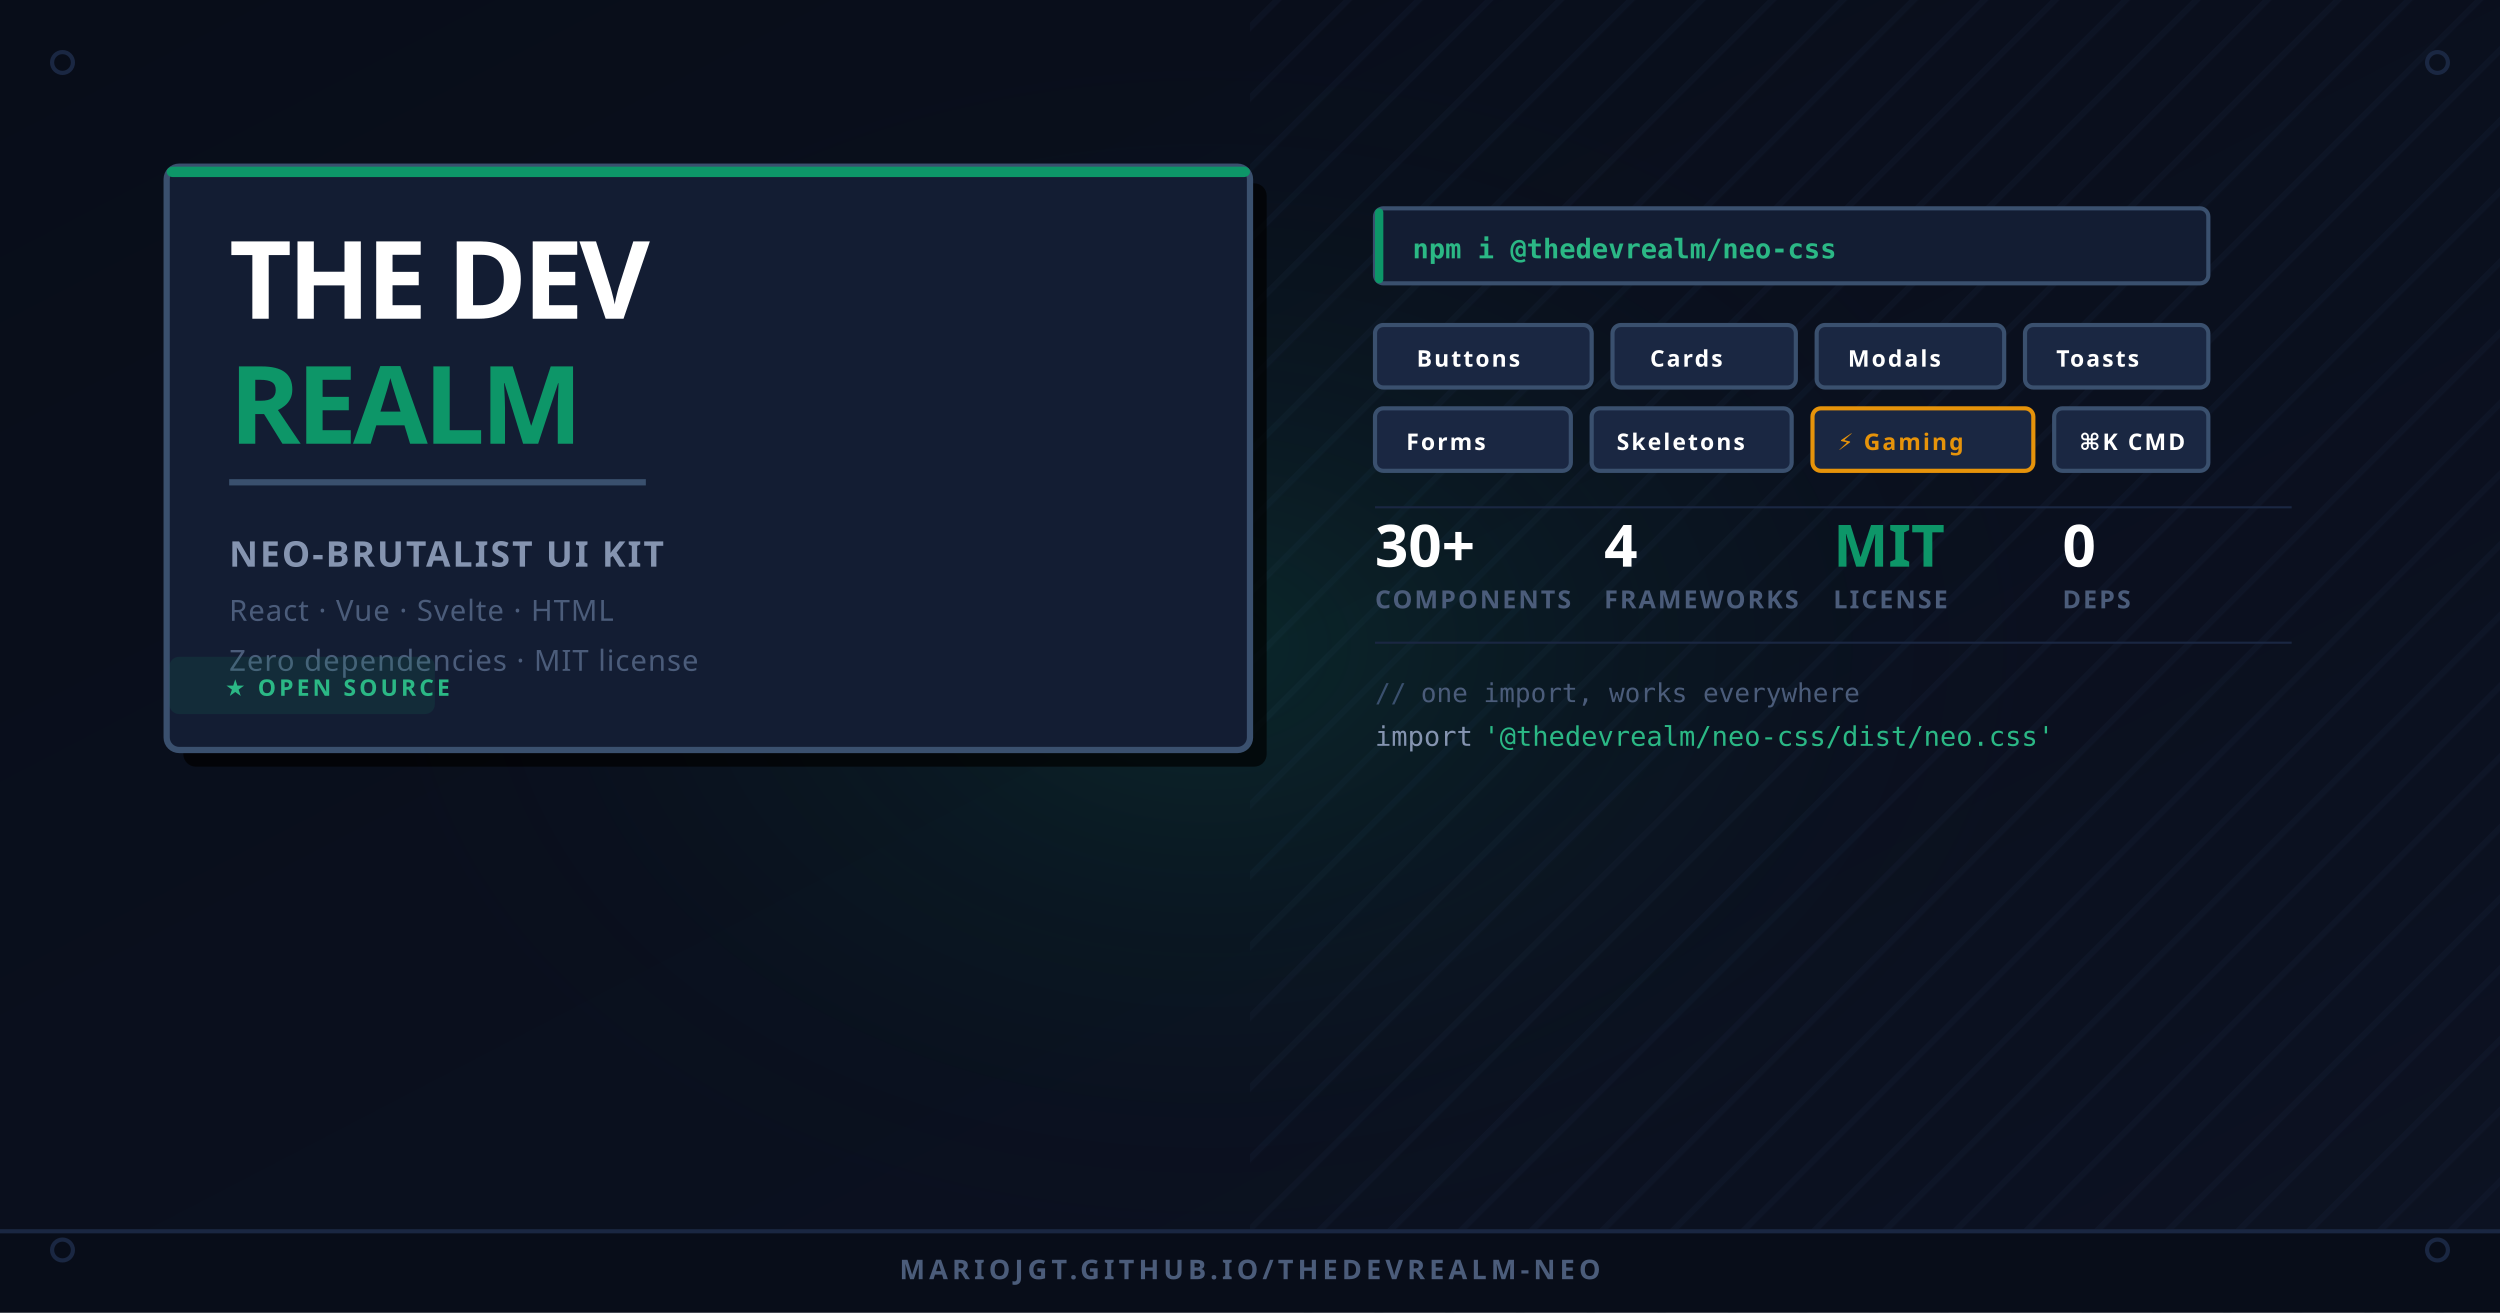
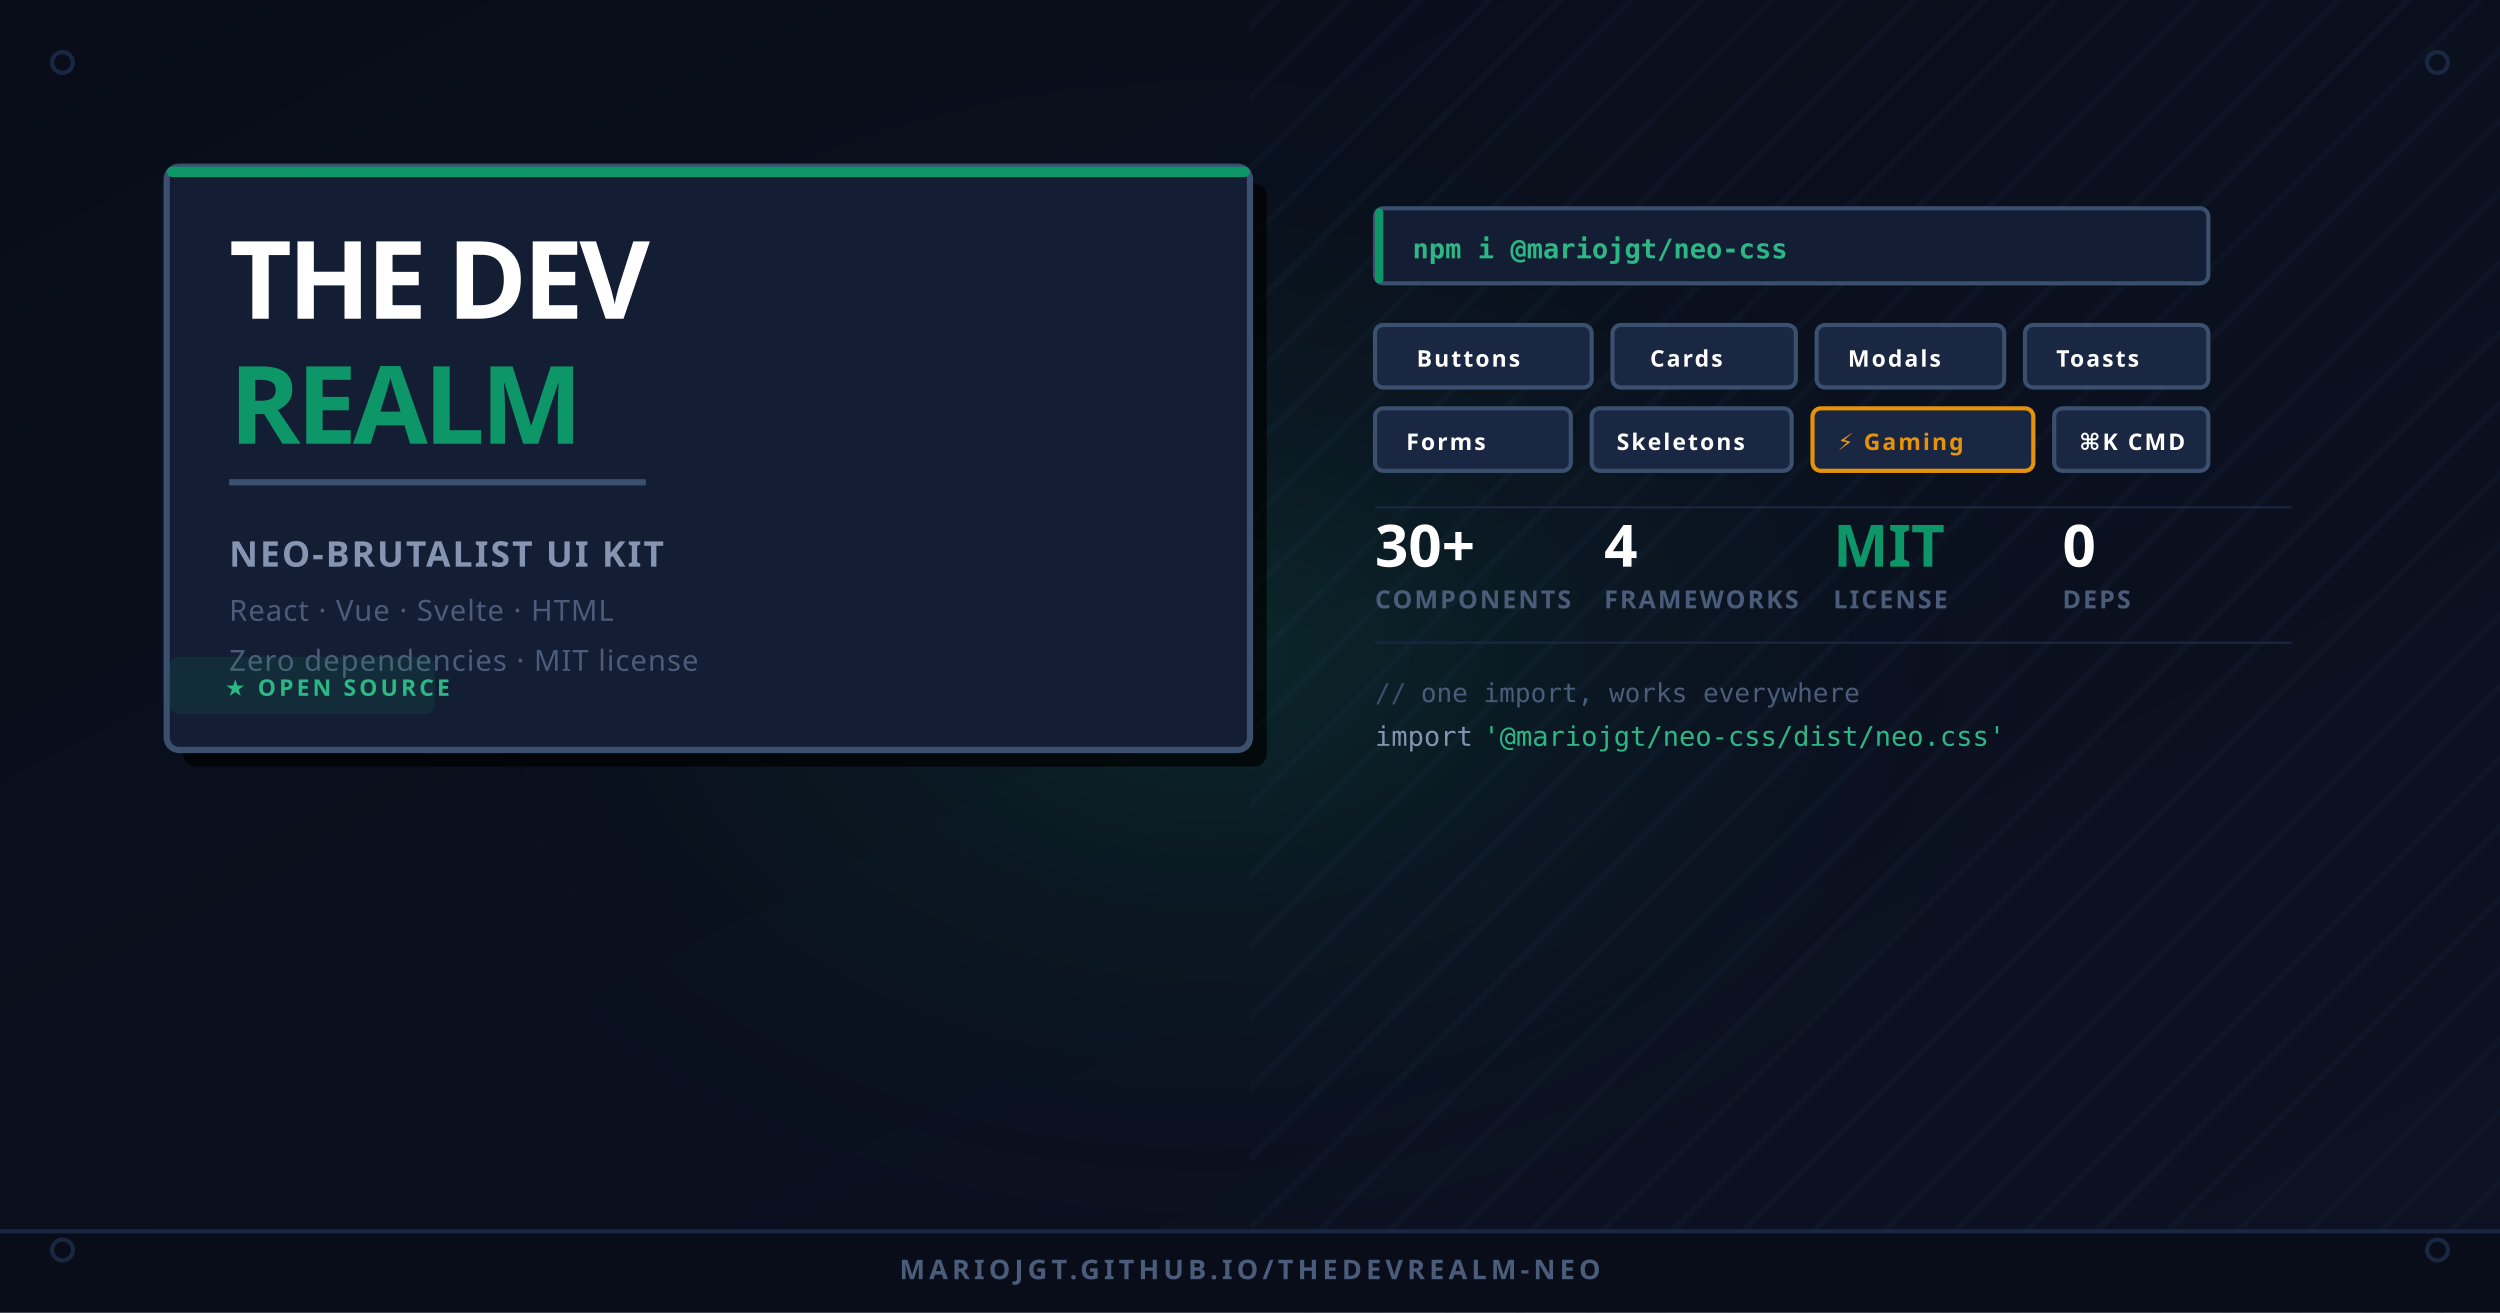
<svg xmlns="http://www.w3.org/2000/svg" width="1200" height="630" viewBox="0 0 1200 630">
  <defs>
    <linearGradient id="bg" x1="0" y1="0" x2="1" y2="1">
      <stop offset="0%" stop-color="#080d19" />
      <stop offset="100%" stop-color="#0c1222" />
    </linearGradient>
    <radialGradient id="glow" cx="50%" cy="50%" r="50%">
      <stop offset="0%" stop-color="#0d9668" stop-opacity="0.18" />
      <stop offset="100%" stop-color="#080d19" stop-opacity="0" />
    </radialGradient>
    <pattern id="stripes" patternUnits="userSpaceOnUse" width="24" height="24" patternTransform="rotate(45)">
      <rect width="3" height="24" fill="#1a2742" opacity="0.5" />
    </pattern>
  </defs>
  <rect width="1200" height="630" fill="url(#bg)" />
  <rect x="600" y="0" width="600" height="630" fill="url(#stripes)" opacity="0.4" />
  <ellipse cx="580" cy="310" rx="420" ry="300" fill="url(#glow)" />
  <rect x="88" y="88" width="520" height="280" rx="6" fill="#000" opacity="0.7" />
  <rect x="80" y="80" width="520" height="280" rx="6" fill="#131d33" stroke="#3a506e" stroke-width="3" />
  <rect x="80" y="80" width="520" height="5" rx="3" fill="#0d9668" />
  <text x="110" y="153" font-family="ui-sans-serif,system-ui,sans-serif" font-size="52" font-weight="900" fill="#ffffff" letter-spacing="-2">THE DEV</text>
  <text x="110" y="213" font-family="ui-sans-serif,system-ui,sans-serif" font-size="52" font-weight="900" fill="#0d9668" letter-spacing="-2">REALM</text>
  <rect x="110" y="230" width="200" height="3" fill="#3a506e" />
  <text x="110" y="272" font-family="ui-sans-serif,system-ui,sans-serif" font-size="17" font-weight="600" fill="#8594b0" letter-spacing="1">NEO-BRUTALIST UI KIT</text>
  <text x="110" y="298" font-family="ui-sans-serif,system-ui,sans-serif" font-size="14" font-weight="400" fill="#4b5c7a" letter-spacing="0.5">React · Vue · Svelte · HTML</text>
  <text x="110" y="322" font-family="ui-sans-serif,system-ui,sans-serif" font-size="14" font-weight="400" fill="#4b5c7a" letter-spacing="0.5">Zero dependencies · MIT license</text>
  <rect x="82" y="316" width="126" height="26" rx="4" fill="#0d9668" opacity="0.12" stroke="#0d9668" stroke-width="1.5" />
  <text x="108" y="334" font-family="ui-sans-serif,system-ui,sans-serif" font-size="11" font-weight="800" fill="#2bb885" letter-spacing="1.5">★ OPEN SOURCE</text>
  <rect x="660" y="100" width="400" height="36" rx="4" fill="#131d33" stroke="#3a506e" stroke-width="2" />
  <rect x="660" y="100" width="4" height="36" rx="2" fill="#0d9668" />
-   <text x="678" y="124" font-family="ui-monospace,'SFMono-Regular',monospace" font-size="13" fill="#2bb885" font-weight="700">npm i @thedevrealm/neo-css</text>
+   <text x="678" y="124" font-family="ui-monospace,'SFMono-Regular',monospace" font-size="13" fill="#2bb885" font-weight="700">npm i @mariojgt/neo-css</text>
  <rect x="660" y="156" width="104" height="30" rx="4" fill="#1a2742" stroke="#3a506e" stroke-width="2" />
  <text x="680" y="176" font-family="ui-sans-serif,system-ui,sans-serif" font-size="11" font-weight="800" fill="#ffffff" letter-spacing="1">Buttons</text>
  <rect x="774" y="156" width="88" height="30" rx="4" fill="#1a2742" stroke="#3a506e" stroke-width="2" />
  <text x="792" y="176" font-family="ui-sans-serif,system-ui,sans-serif" font-size="11" font-weight="800" fill="#ffffff" letter-spacing="1">Cards</text>
  <rect x="872" y="156" width="90" height="30" rx="4" fill="#1a2742" stroke="#3a506e" stroke-width="2" />
  <text x="887" y="176" font-family="ui-sans-serif,system-ui,sans-serif" font-size="11" font-weight="800" fill="#ffffff" letter-spacing="1">Modals</text>
  <rect x="972" y="156" width="88" height="30" rx="4" fill="#1a2742" stroke="#3a506e" stroke-width="2" />
  <text x="987" y="176" font-family="ui-sans-serif,system-ui,sans-serif" font-size="11" font-weight="800" fill="#ffffff" letter-spacing="1">Toasts</text>
  <rect x="660" y="196" width="94" height="30" rx="4" fill="#1a2742" stroke="#3a506e" stroke-width="2" />
  <text x="675" y="216" font-family="ui-sans-serif,system-ui,sans-serif" font-size="11" font-weight="800" fill="#ffffff" letter-spacing="1">Forms</text>
  <rect x="764" y="196" width="96" height="30" rx="4" fill="#1a2742" stroke="#3a506e" stroke-width="2" />
  <text x="776" y="216" font-family="ui-sans-serif,system-ui,sans-serif" font-size="11" font-weight="800" fill="#ffffff" letter-spacing="1">Skeletons</text>
  <rect x="870" y="196" width="106" height="30" rx="4" fill="#1a2742" stroke="#e6930a" stroke-width="2" />
  <text x="882" y="216" font-family="ui-sans-serif,system-ui,sans-serif" font-size="11" font-weight="800" fill="#e6930a" letter-spacing="1">⚡ Gaming</text>
  <rect x="986" y="196" width="74" height="30" rx="4" fill="#1a2742" stroke="#3a506e" stroke-width="2" />
  <text x="998" y="216" font-family="ui-sans-serif,system-ui,sans-serif" font-size="11" font-weight="800" fill="#ffffff" letter-spacing="1">⌘K CMD</text>
  <rect x="660" y="243" width="440" height="1" fill="#1a2742" />
  <text x="660" y="272" font-family="ui-sans-serif,system-ui,sans-serif" font-size="28" font-weight="900" fill="#ffffff">30+</text>
  <text x="660" y="292" font-family="ui-sans-serif,system-ui,sans-serif" font-size="12" font-weight="600" fill="#4b5c7a" letter-spacing="1">COMPONENTS</text>
  <text x="770" y="272" font-family="ui-sans-serif,system-ui,sans-serif" font-size="28" font-weight="900" fill="#ffffff">4</text>
  <text x="770" y="292" font-family="ui-sans-serif,system-ui,sans-serif" font-size="12" font-weight="600" fill="#4b5c7a" letter-spacing="1">FRAMEWORKS</text>
  <text x="880" y="272" font-family="ui-sans-serif,system-ui,sans-serif" font-size="28" font-weight="900" fill="#0d9668">MIT</text>
  <text x="880" y="292" font-family="ui-sans-serif,system-ui,sans-serif" font-size="12" font-weight="600" fill="#4b5c7a" letter-spacing="1">LICENSE</text>
  <text x="990" y="272" font-family="ui-sans-serif,system-ui,sans-serif" font-size="28" font-weight="900" fill="#ffffff">0</text>
  <text x="990" y="292" font-family="ui-sans-serif,system-ui,sans-serif" font-size="12" font-weight="600" fill="#4b5c7a" letter-spacing="1">DEPS</text>
  <rect x="660" y="308" width="440" height="1" fill="#1a2742" />
  <text x="660" y="337" font-family="ui-monospace,'SFMono-Regular',monospace" font-size="12.5" fill="#3a506e">//</text>
  <text x="682" y="337" font-family="ui-monospace,'SFMono-Regular',monospace" font-size="12.5" fill="#4b5c7a"> one import, works everywhere</text>
  <text x="660" y="358" font-family="ui-monospace,'SFMono-Regular',monospace" font-size="13" fill="#8594b0">import </text>
-   <text x="712" y="358" font-family="ui-monospace,'SFMono-Regular',monospace" font-size="13" fill="#2bb885">'@thedevrealm/neo-css/dist/neo.css'</text>
+   <text x="712" y="358" font-family="ui-monospace,'SFMono-Regular',monospace" font-size="13" fill="#2bb885">'@mariojgt/neo-css/dist/neo.css'</text>
  <rect x="0" y="590" width="1200" height="40" fill="#080d19" />
  <rect x="0" y="590" width="1200" height="2" fill="#1a2742" />
  <text x="600" y="614" font-family="ui-sans-serif,system-ui,sans-serif" font-size="13" font-weight="600" fill="#4b5c7a" text-anchor="middle" letter-spacing="2">MARIOJGT.GITHUB.IO/THEDEVREALM-NEO</text>
  <circle cx="30" cy="30" r="5" fill="none" stroke="#1a2742" stroke-width="2" />
  <circle cx="1170" cy="30" r="5" fill="none" stroke="#1a2742" stroke-width="2" />
  <circle cx="30" cy="600" r="5" fill="none" stroke="#1a2742" stroke-width="2" />
  <circle cx="1170" cy="600" r="5" fill="none" stroke="#1a2742" stroke-width="2" />
</svg>
